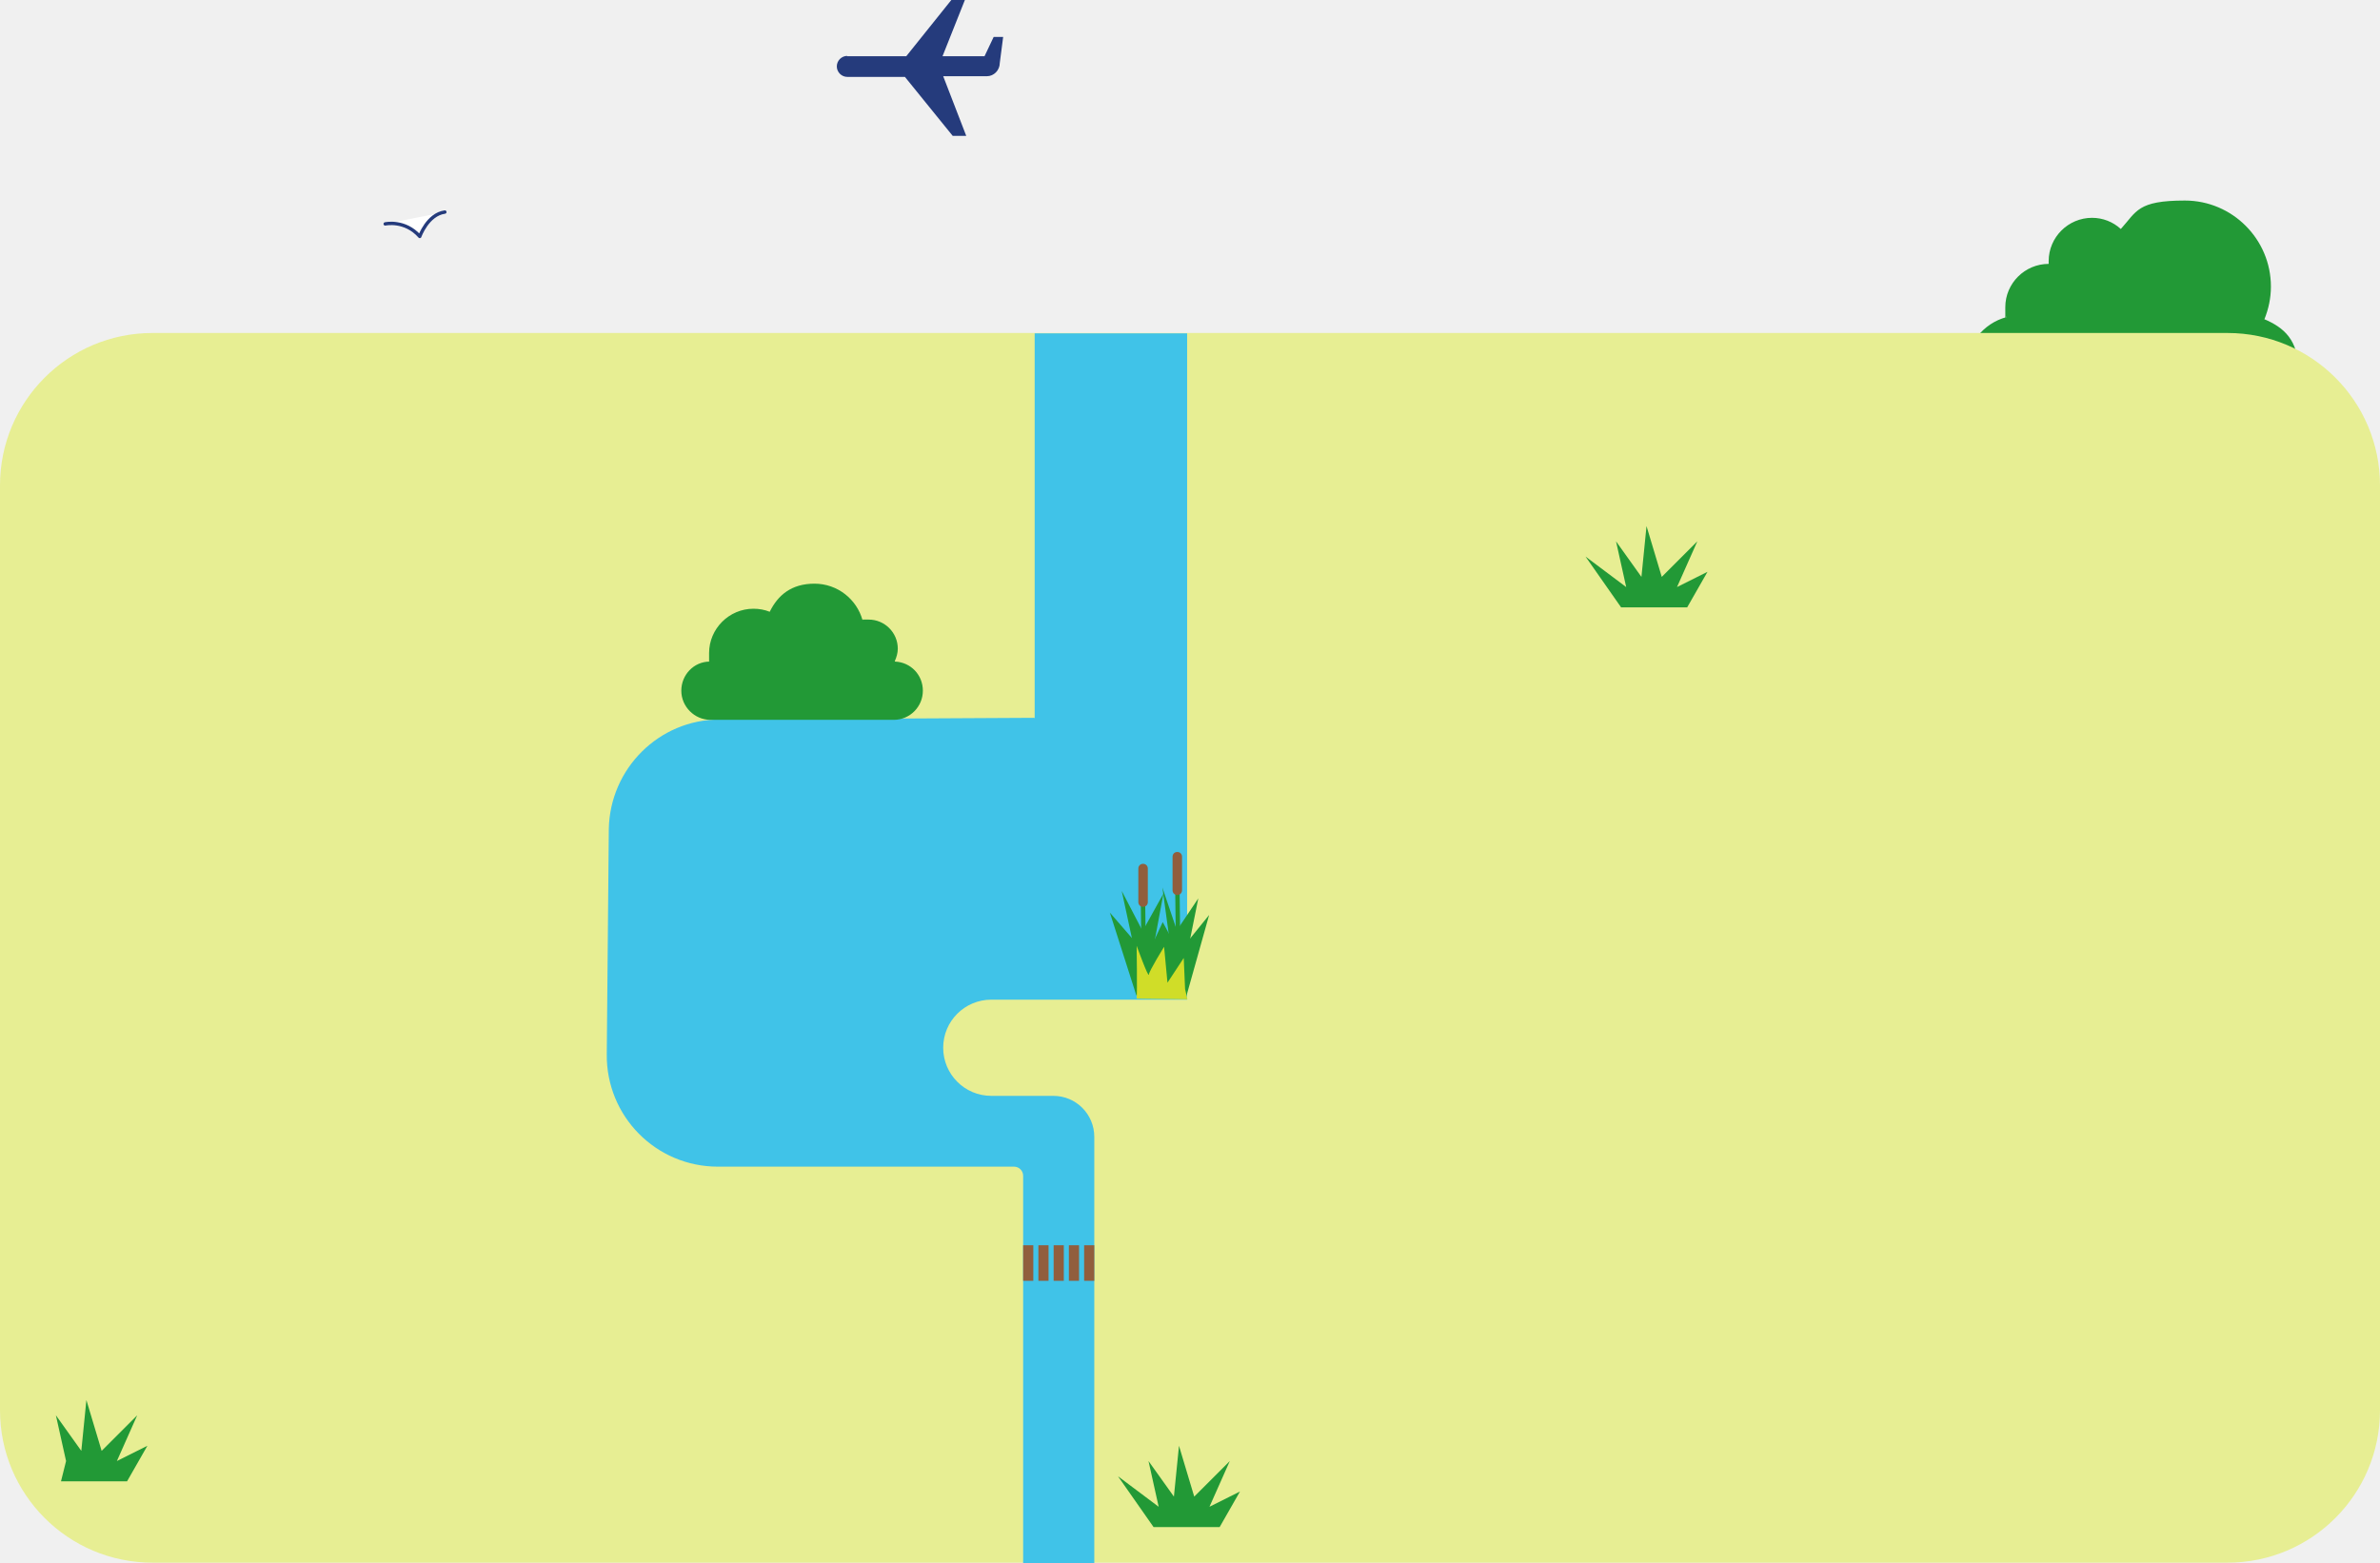
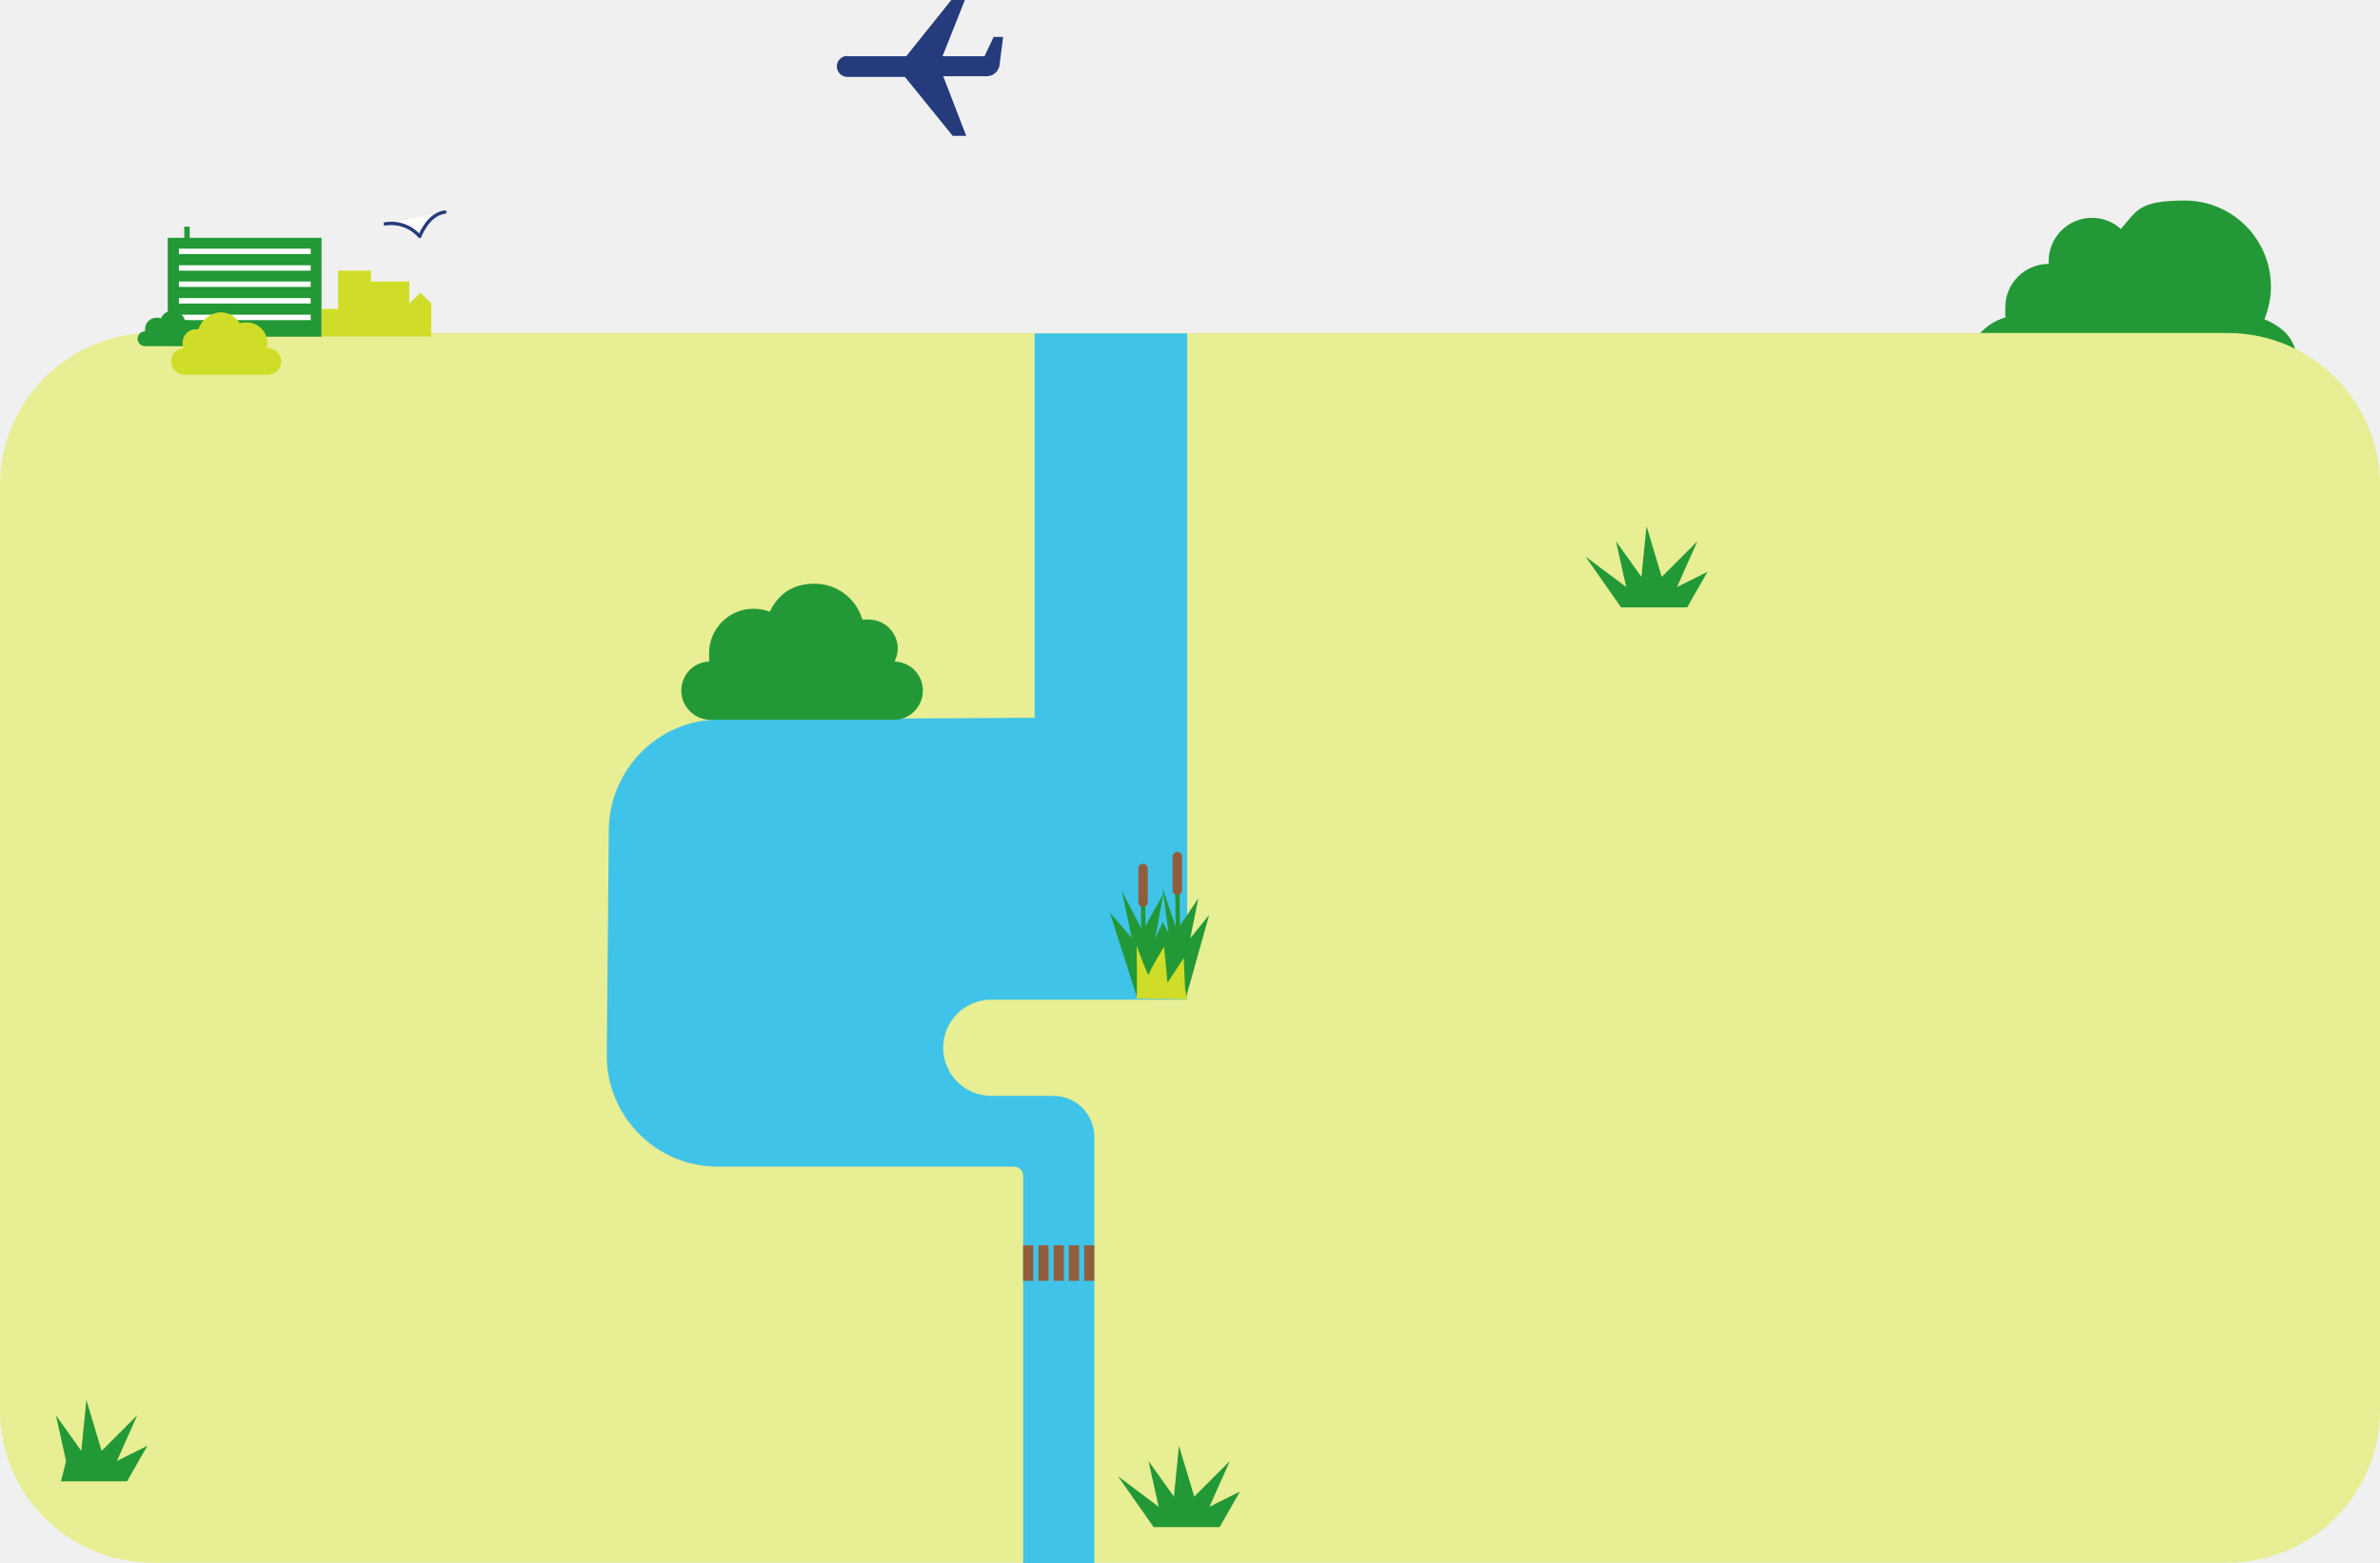
<svg xmlns="http://www.w3.org/2000/svg" id="b" version="1.1" viewBox="0 0 702.5 461.4">
  <defs>
    <style>
      .st0 {
        fill: #40c3e8;
      }

      .st1 {
+         fill: #229936;
+       }
+ 
+       .st2 {
        fill: #d0dd28;
      }

-       .st2 {
+       .st3 {
+         fill: #d0dd28;
+       }
+ 
+       .st4 {
        fill: #e7ee93;
      }

-       .st3 {
+       .st5, .st6 {
        fill: #fff;
+       }
+ 
+       .st6 {
        stroke: #253b7c;
        stroke-linecap: round;
        stroke-linejoin: round;
      }

-       .st4 {
+       .st7 {
        fill: #915e3d;
      }

-       .st5 {
+       .st8 {
        fill: #229936;
      }

-       .st6 {
+       .st9 {
        fill: #253b7c;
      }
    </style>
  </defs>
  <g id="c">
-     <path class="st5" d="M668.4,94.2c1.2-3,1.9-6.2,1.9-9.6,0-14-11.4-25.4-25.4-25.4s-14.2,3.2-18.9,8.4c-2.3-2.1-5.3-3.3-8.5-3.3-7,0-12.8,5.7-12.8,12.8s0,.5,0,.8c-7,0-12.8,5.7-12.8,12.8s0,2,.4,2.9c-6.9,1.8-12.1,8.2-12.1,15.7s7.3,16.2,16.2,16.2h65.8c9,0,16.2-7.3,16.2-16.2s-4.2-12.6-10.1-15.1h0Z" />
-     <rect class="st2" y="98.3" width="702.5" height="363" rx="45" ry="45" />
-     <polygon class="st5" points="357 444.8 366 440.3 360 450.8 340.5 450.8 330 435.8 342 444.8 339 431.3 346.5 441.8 348 426.8 352.5 441.8 363 431.3 357 444.8" />
-     <polyline class="st5" points="19.5 431.3 16.5 417.8 24 428.3 25.5 413.3 30 428.3 40.5 417.8 34.5 431.3 43.5 426.8 37.5 437.3 18 437.3" />
-     <polygon class="st5" points="495 173.3 504 168.8 498 179.3 478.5 179.3 468 164.3 480 173.3 477 159.8 484.5 170.3 486 155.3 490.5 170.3 501 159.8 495 173.3" />
-     <path class="st6" d="M250,16.6h17.5l13.3-16.6h4l-6.6,16.6h12.4l2.7-5.7h2.8l-1,7.7c0,2.1-1.7,3.9-3.8,3.9h-12.9l6.8,17.6h-4l-14.1-17.4h-17c-1.7,0-3.1-1.4-3.1-3.1s1.4-3.1,3.1-3.1" />
-     <path class="st3" d="M113.7,66.1s5.8-1.3,10.2,3.7c0,0,2.3-6.5,7.4-7.2" />
+     <path class="st8" d="M668.4,94.2c1.2-3,1.9-6.2,1.9-9.6,0-14-11.4-25.4-25.4-25.4s-14.2,3.2-18.9,8.4c-2.3-2.1-5.3-3.3-8.5-3.3-7,0-12.8,5.7-12.8,12.8s0,.5,0,.8c-7,0-12.8,5.7-12.8,12.8s0,2,.4,2.9c-6.9,1.8-12.1,8.2-12.1,15.7s7.3,16.2,16.2,16.2h65.8c9,0,16.2-7.3,16.2-16.2s-4.2-12.6-10.1-15.1h0Z" />
+     <rect class="st4" y="98.3" width="702.5" height="363" rx="45" ry="45" />
+     <polygon class="st8" points="357 444.8 366 440.3 360 450.8 340.5 450.8 330 435.8 342 444.8 339 431.3 346.5 441.8 348 426.8 352.5 441.8 363 431.3 357 444.8" />
+     <polyline class="st8" points="19.5 431.3 16.5 417.8 24 428.3 25.5 413.3 30 428.3 40.5 417.8 34.5 431.3 43.5 426.8 37.5 437.3 18 437.3" />
+     <polygon class="st8" points="495 173.3 504 168.8 498 179.3 478.5 179.3 468 164.3 480 173.3 477 159.8 484.5 170.3 486 155.3 490.5 170.3 501 159.8 495 173.3" />
+     <path class="st9" d="M250,16.6h17.5l13.3-16.6h4l-6.6,16.6h12.4l2.7-5.7h2.8l-1,7.7c0,2.1-1.7,3.9-3.8,3.9h-12.9l6.8,17.6h-4l-14.1-17.4h-17c-1.7,0-3.1-1.4-3.1-3.1s1.4-3.1,3.1-3.1" />
+     <path class="st6" d="M113.7,66.1s5.8-1.3,10.2,3.7c0,0,2.3-6.5,7.4-7.2" />
    <path class="st0" d="M305.3,211.9l-92.9.5c-17.9,0-32.4,14.5-32.7,32.4l-.6,66.4c-.2,18.3,14.5,33.2,32.8,33.2h87.4c1.5,0,2.7,1.2,2.7,2.7v114.3h21v-125.8c0-6.7-5.4-12.1-12.1-12.1h-18.3c-7.9,0-14.2-6.4-14.2-14.2h0c0-7.9,6.4-14.2,14.2-14.2h57.8V98.4h-45v113.6h-.1Z" />
-     <rect class="st4" x="302" y="367.6" width="3" height="10.5" />
-     <rect class="st4" x="306.5" y="367.6" width="3" height="10.5" />
-     <rect class="st4" x="311" y="367.6" width="3" height="10.5" />
-     <rect class="st4" x="315.5" y="367.6" width="3" height="10.5" />
-     <rect class="st4" x="320" y="367.6" width="3" height="10.5" />
-     <path class="st5" d="M264.1,195.2c.5-1.1.9-2.4.9-3.7,0-4.8-3.9-8.6-8.6-8.6s-1.2,0-1.8.2c-1.7-6.2-7.4-10.8-14.2-10.8s-10.8,3.4-13.2,8.3c-1.5-.6-3.1-.9-4.8-.9-7.2,0-13.1,5.9-13.1,13.1s0,1.7.2,2.5c-4.7,0-8.4,3.9-8.4,8.6s3.9,8.6,8.6,8.6h54.1c4.8,0,8.6-3.9,8.6-8.6s-3.6-8.4-8.2-8.6h0Z" />
-     <polygon class="st5" points="336.4 287.6 331.1 263 337.5 275.3 337.9 273.7 343.4 263.8 339 287.6 336.4 287.6" />
-     <rect class="st5" x="336.8" y="261.2" width="1.3" height="24.3" transform="translate(-3.3 4.1) rotate(-.7)" />
-     <path class="st4" d="M338.8,266.3c0,.8-.6,1.4-1.4,1.4h0c-.8,0-1.4-.6-1.4-1.4v-9.9c0-.8.6-1.4,1.4-1.4h0c.8,0,1.4.6,1.4,1.4v9.9Z" />
-     <polygon class="st5" points="346.6 287.6 343.1 262 347.6 275.3 348 273.7 353.7 265.2 349.2 287.6 346.6 287.6" />
-     <rect class="st5" x="347" y="261.1" width="1.3" height="24.3" transform="translate(-3.3 4.3) rotate(-.7)" />
-     <path class="st4" d="M348.9,262.8c0,.8-.6,1.4-1.4,1.4h0c-.8,0-1.4-.6-1.4-1.4v-9.9c0-.8.6-1.4,1.4-1.4h0c.8,0,1.4.6,1.4,1.4v9.9Z" />
-     <polygon class="st5" points="335.4 293.8 327.6 269.4 338.6 282.1 343.2 272.2 348 281.1 356.9 270.1 350.2 294 335.4 293.8" />
-     <path class="st1" d="M335.5,294.7c.2-1.9,0-15.5,0-15.5,0,0,3.5,9.6,3.6,8.5s4.5-8.2,4.5-8.2l1,10.6,4.8-7.3.4,9.2.7,3-14.8-.2h-.2Z" />
+     <rect class="st7" x="302" y="367.6" width="3" height="10.5" />
+     <rect class="st7" x="306.5" y="367.6" width="3" height="10.5" />
+     <rect class="st7" x="311" y="367.6" width="3" height="10.5" />
+     <rect class="st7" x="315.5" y="367.6" width="3" height="10.5" />
+     <rect class="st7" x="320" y="367.6" width="3" height="10.5" />
+     <path class="st8" d="M264.1,195.2c.5-1.1.9-2.4.9-3.7,0-4.8-3.9-8.6-8.6-8.6s-1.2,0-1.8.2c-1.7-6.2-7.4-10.8-14.2-10.8s-10.8,3.4-13.2,8.3c-1.5-.6-3.1-.9-4.8-.9-7.2,0-13.1,5.9-13.1,13.1s0,1.7.2,2.5c-4.7,0-8.4,3.9-8.4,8.6s3.9,8.6,8.6,8.6h54.1c4.8,0,8.6-3.9,8.6-8.6s-3.6-8.4-8.2-8.6h0Z" />
+     <polygon class="st8" points="336.4 287.6 331.1 263 337.5 275.3 337.9 273.7 343.4 263.8 339 287.6 336.4 287.6" />
+     <rect class="st8" x="336.8" y="261.2" width="1.3" height="24.3" transform="translate(-3.3 4.1) rotate(-.7)" />
+     <path class="st7" d="M338.8,266.3c0,.8-.6,1.4-1.4,1.4h0c-.8,0-1.4-.6-1.4-1.4v-9.9c0-.8.6-1.4,1.4-1.4h0c.8,0,1.4.6,1.4,1.4v9.9Z" />
+     <polygon class="st8" points="346.6 287.6 343.1 262 347.6 275.3 348 273.7 353.7 265.2 349.2 287.6 346.6 287.6" />
+     <rect class="st8" x="347" y="261.1" width="1.3" height="24.3" transform="translate(-3.3 4.3) rotate(-.7)" />
+     <path class="st7" d="M348.9,262.8c0,.8-.6,1.4-1.4,1.4h0c-.8,0-1.4-.6-1.4-1.4v-9.9c0-.8.6-1.4,1.4-1.4h0c.8,0,1.4.6,1.4,1.4v9.9Z" />
+     <polygon class="st8" points="335.4 293.8 327.6 269.4 338.6 282.1 343.2 272.2 348 281.1 356.9 270.1 350.2 294 335.4 293.8" />
+     <path class="st3" d="M335.5,294.7c.2-1.9,0-15.5,0-15.5,0,0,3.5,9.6,3.6,8.5s4.5-8.2,4.5-8.2l1,10.6,4.8-7.3.4,9.2.7,3-14.8-.2h-.2Z" />
  </g>
+   <polygon class="st2" points="127.3 89.6 124.1 86.4 120.8 89.6 120.8 83.1 109.5 83.1 109.5 79.9 99.8 79.9 99.8 91.2 94.9 91.2 94.9 99.3 127.3 99.3 127.3 89.6" />
+   <rect class="st1" x="49.5" y="70.2" width="45.4" height="29.2" />
+   <rect class="st5" x="52.8" y="73.4" width="38.9" height="1.6" />
+   <rect class="st5" x="52.8" y="78.3" width="38.9" height="1.6" />
+   <rect class="st5" x="52.8" y="83.1" width="38.9" height="1.6" />
+   <rect class="st5" x="52.8" y="88" width="38.9" height="1.6" />
+   <rect class="st5" x="52.8" y="92.9" width="38.9" height="1.6" />
+   <rect class="st1" x="54.4" y="66.9" width="1.6" height="4.9" />
+   <path class="st1" d="M57.1,97.8c.1-.3.2-.6.2-1,0-1.2-1-2.2-2.2-2.2s-.3,0-.5,0c-.4-1.6-1.9-2.8-3.7-2.8s-2.8.9-3.4,2.2c-.4-.2-.8-.2-1.3-.2-1.9,0-3.4,1.5-3.4,3.4s0,.4,0,.6c-1.2,0-2.2,1-2.2,2.2s1,2.2,2.2,2.2h14.1c1.2,0,2.2-1,2.2-2.2s-1-2.2-2.1-2.2Z" />
+   <path class="st2" d="M79.1,102.7h-.4c.1-.5.2-1,.2-1.5,0-3.3-2.7-6-6-6s-1.4.1-2,.4c-1.2-2-3.3-3.4-5.8-3.4s-5.7,2.1-6.5,5c-.3,0-.5,0-.8,0-2.2,0-3.9,1.8-3.9,3.9s.2,1.2.4,1.7c-2.1,0-3.8,1.8-3.8,3.9s1.8,3.9,3.9,3.9h24.7c2.2,0,3.9-1.8,3.9-3.9s-1.8-3.9-3.9-3.9Z" />
</svg>
